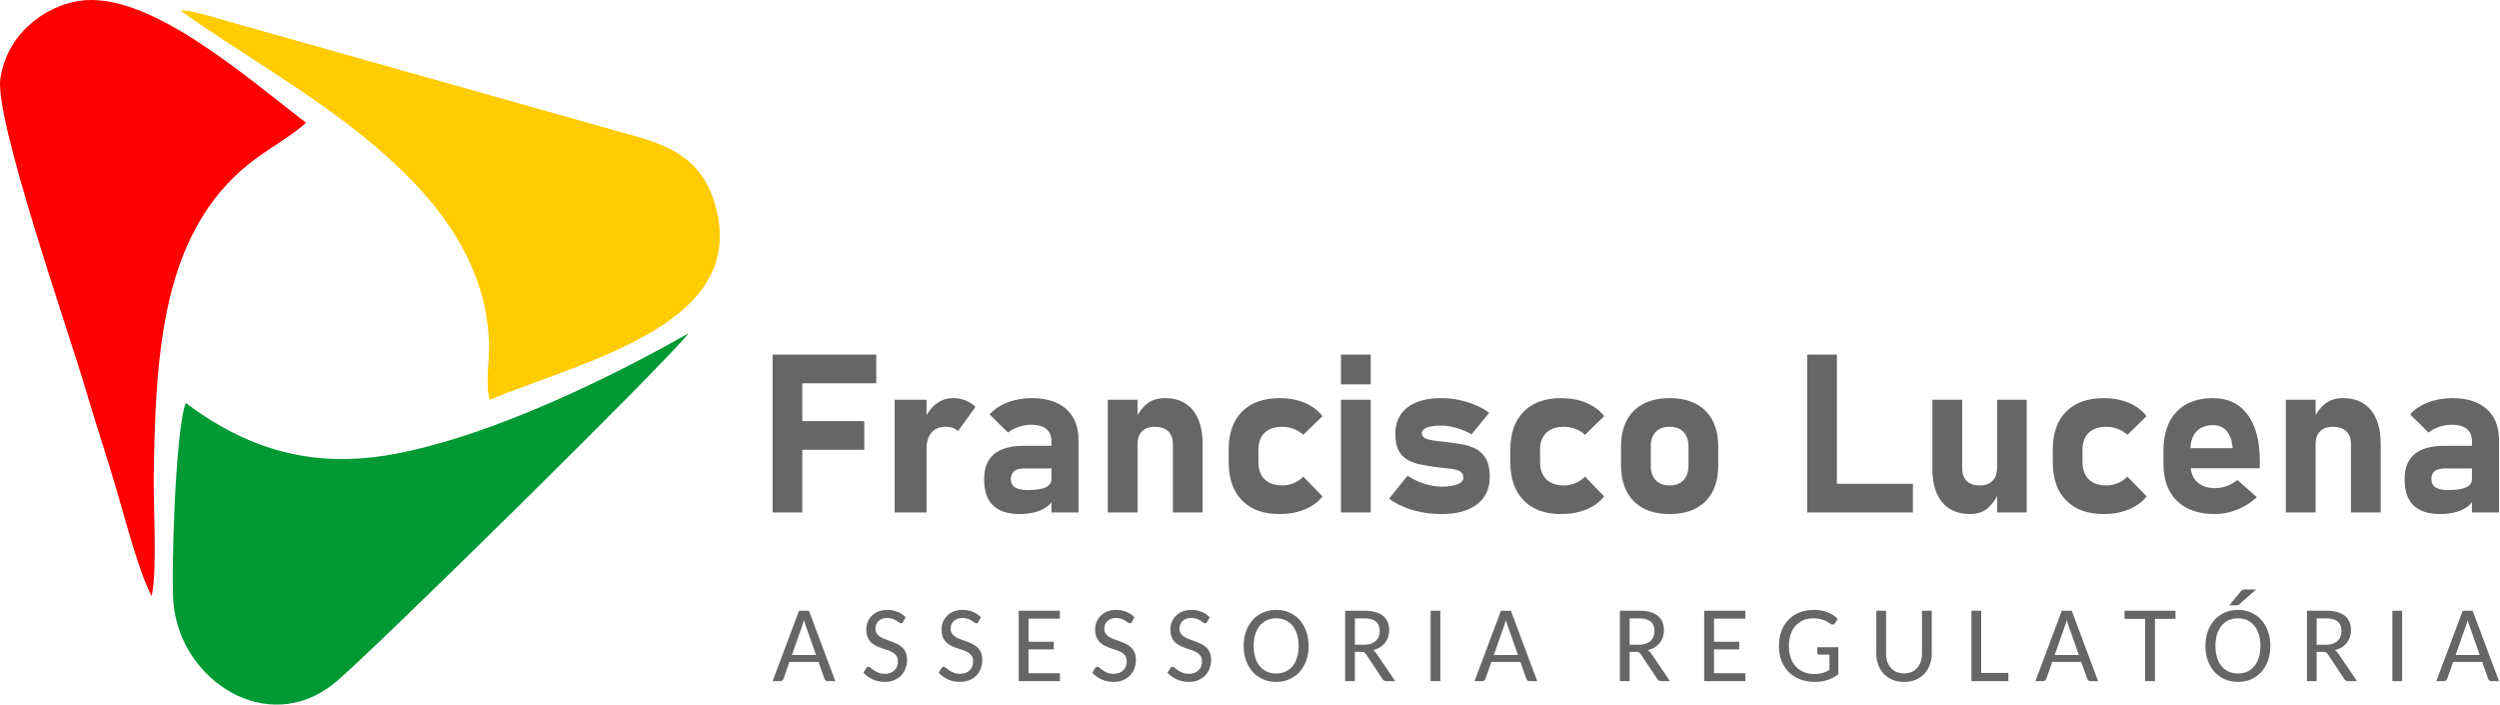
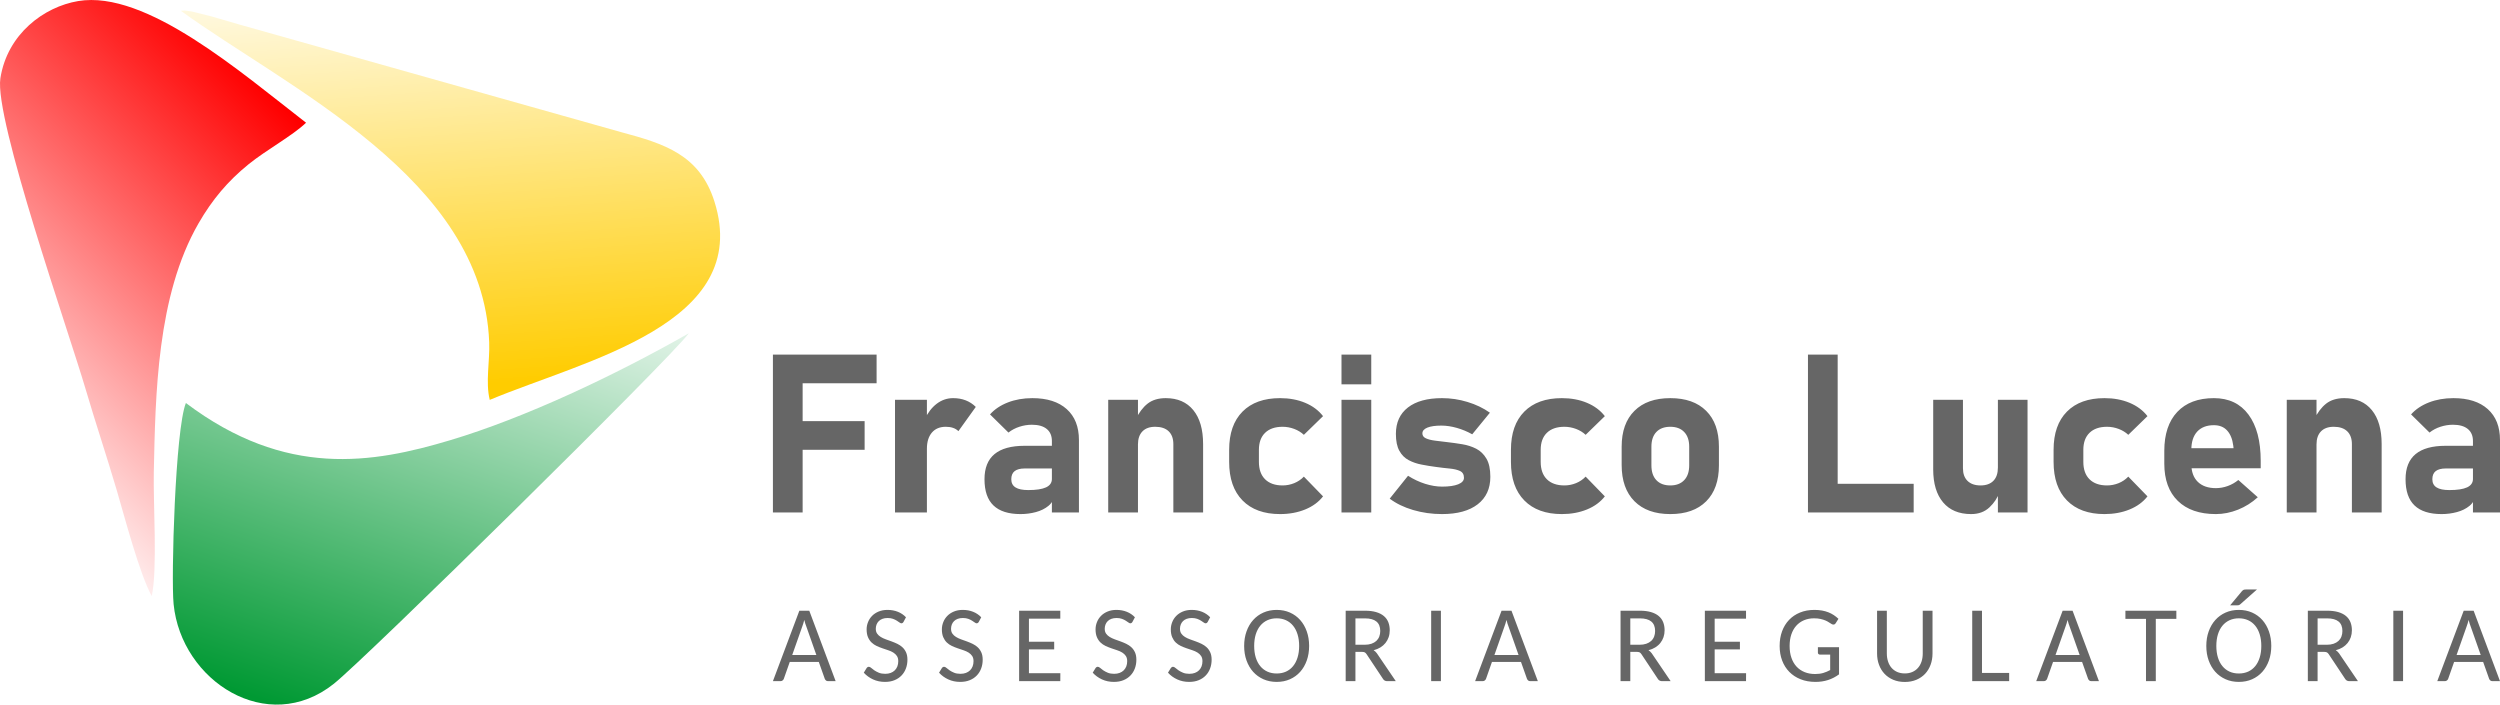
- <svg xmlns="http://www.w3.org/2000/svg" xml:space="preserve" width="144.604mm" height="40.755mm" version="1.1" shape-rendering="geometricPrecision" text-rendering="geometricPrecision" image-rendering="optimizeQuality" fill-rule="evenodd" clip-rule="evenodd" viewBox="0 0 4053435 1142408">
+ <svg xmlns="http://www.w3.org/2000/svg" xml:space="preserve" width="95.209mm" height="26.834mm" version="1.1" shape-rendering="geometricPrecision" text-rendering="geometricPrecision" image-rendering="optimizeQuality" fill-rule="evenodd" clip-rule="evenodd" viewBox="0 0 1037711 292465">
+   <defs>
+     <linearGradient id="id0" gradientUnits="userSpaceOnUse" x1="119380" y1="294175" x2="192540" y2="79364">
+       <stop offset="0" stop-opacity="1" stop-color="#009933" />
+       <stop offset="1" stop-opacity="1" stop-color="white" />
+     </linearGradient>
+     <linearGradient id="id1" gradientUnits="userSpaceOnUse" x1="118133" y1="45040" x2="-21162" y2="182602">
+       <stop offset="0" stop-opacity="1" stop-color="red" />
+       <stop offset="1" stop-opacity="1" stop-color="white" />
+     </linearGradient>
+     <linearGradient id="id2" gradientUnits="userSpaceOnUse" x1="186273" y1="160478" x2="172643" y2="-25800">
+       <stop offset="0" stop-opacity="1" stop-color="#FFCC00" />
+       <stop offset="1" stop-opacity="1" stop-color="white" />
+     </linearGradient>
+   </defs>
  <g id="Camada_x0020_1">
-     <path fill="#009933" d="M301409 653405c-17329,43062 -24149,283536 -19922,326118 12376,124686 152165,214840 259777,129132 51866,-41312 544532,-526208 575588,-568308 -120930,68839 -266011,137210 -386705,173317 -125664,37595 -266529,62092 -428738,-60259z" />
-     <path fill="red" d="M245977 966517c9595,-42072 2321,-150915 3369,-200238 2685,-126250 4964,-286799 72466,-404025 22428,-38955 47726,-68783 81122,-95875 28819,-23381 71752,-46599 93282,-67438 -105428,-81372 -259272,-215605 -369410,-197233 -55670,9287 -115057,53526 -126202,125294 -10164,65433 110813,410621 138354,504389 16275,55409 33811,107315 50504,164047 13015,44222 36418,133939 56514,171080z" />
-     <path fill="#FFCC00" d="M293221 17483c172305,125148 490011,271550 499948,537395 1166,31190 -6189,64382 875,93476 154934,-64702 426753,-122903 364409,-321308 -24034,-76489 -81700,-94059 -151243,-112778l-620962 -175027c-14957,-4266 -29021,-8449 -43148,-12606l-32656 -8146c-16278,-2231 -7969,-1334 -17222,-1006z" />
-     <path fill="#666666" fill-rule="nonzero" d="M1354887 1104394l-12252 0c-1396,0 -2495,-356 -3353,-1040 -830,-712 -1483,-1570 -1957,-2610l-9735 -27471 -47109 0 -9640 27381c-359,978 -1012,1839 -1959,2610 -947,743 -2105,1130 -3414,1130l-12278 0 42868 -114219 16076 0 42753 114219zm-70400 -42425l39132 0 -16168 -45952c-594,-1399 -1158,-3030 -1752,-4897 -594,-1839 -1127,-3826 -1662,-5990 -563,2195 -1158,4241 -1721,6080 -594,1867 -1127,3498 -1659,4866l-16168 45893zm180527 -53786c-863,1603 -2046,2436 -3563,2436 -858,0 -1895,-446 -3083,-1368 -1189,-889 -2641,-1867 -4362,-2935 -1690,-1071 -3767,-2080 -6170,-2969 -2402,-889 -5281,-1337 -8634,-1337 -3201,0 -5990,448 -8395,1337 -2402,889 -4392,2136 -5993,3739 -1601,1601 -2789,3442 -3619,5578 -802,2105 -1217,4390 -1217,6823 0,3173 743,5814 2226,7891 1483,2105 3411,3885 5814,5337 2405,1486 5163,2789 8216,3888 3089,1096 6203,2226 9404,3383 3176,1155 6324,2492 9376,3944 3083,1483 5816,3353 8219,5578 2402,2226 4331,4956 5816,8219 1480,3232 2226,7210 2226,11894 0,5046 -804,9763 -2436,14125 -1631,4390 -3975,8188 -7089,11420 -3089,3266 -6915,5814 -11423,7655 -4510,1867 -9674,2789 -15484,2789 -7002,0 -13441,-1337 -19314,-4036 -5903,-2699 -10887,-6346 -15014,-10918l4600 -7473c415,-622 917,-1127 1542,-1516 594,-384 1306,-563 2136,-563 1096,0 2315,594 3681,1780 1362,1189 3055,2495 5071,3919 2049,1421 4479,2699 7358,3916 2879,1186 6287,1780 10293,1780 3353,0 6352,-505 8962,-1486 2610,-978 4805,-2371 6646,-4182 1805,-1780 3201,-3947 4179,-6467 950,-2523 1427,-5312 1427,-8395 0,-3414 -743,-6231 -2226,-8426 -1486,-2198 -3411,-4034 -5816,-5519 -2399,-1483 -5130,-2730 -8216,-3737 -3055,-1009 -6203,-2077 -9376,-3173 -3204,-1099 -6315,-2346 -9404,-3767 -3055,-1427 -5783,-3294 -8219,-5609 -2399,-2315 -4331,-5194 -5811,-8600 -1483,-3445 -2226,-7686 -2226,-12788 0,-4008 774,-7894 2285,-11692 1483,-3795 3678,-7148 6557,-10083 2848,-2938 6405,-5284 10593,-7036 4210,-1774 9015,-2669 14473,-2669 6083,0 11661,1037 16735,3058 5074,2015 9466,4984 13172,8872l-3916 7383zm122020 0c-863,1603 -2046,2436 -3563,2436 -858,0 -1895,-446 -3083,-1368 -1186,-889 -2641,-1867 -4362,-2935 -1690,-1071 -3765,-2080 -6170,-2969 -2402,-889 -5281,-1337 -8634,-1337 -3201,0 -5990,448 -8395,1337 -2402,889 -4392,2136 -5993,3739 -1601,1601 -2789,3442 -3616,5578 -804,2105 -1219,4390 -1219,6823 0,3173 743,5814 2226,7891 1483,2105 3414,3885 5814,5337 2405,1486 5163,2789 8216,3888 3089,1096 6203,2226 9407,3383 3173,1155 6321,2492 9374,3944 3083,1483 5816,3353 8219,5578 2402,2226 4331,4956 5816,8219 1483,3232 2226,7210 2226,11894 0,5046 -804,9763 -2436,14125 -1631,4390 -3975,8188 -7089,11420 -3089,3266 -6915,5814 -11420,7655 -4510,1867 -9676,2789 -15487,2789 -7002,0 -13441,-1337 -19314,-4036 -5903,-2699 -10887,-6346 -15014,-10918l4600 -7473c415,-622 917,-1127 1542,-1516 594,-384 1306,-563 2136,-563 1096,0 2315,594 3681,1780 1362,1189 3055,2495 5071,3919 2049,1421 4479,2699 7358,3916 2879,1186 6287,1780 10293,1780 3353,0 6352,-505 8962,-1486 2610,-978 4805,-2371 6646,-4182 1805,-1780 3201,-3947 4179,-6467 950,-2523 1427,-5312 1427,-8395 0,-3414 -743,-6231 -2226,-8426 -1486,-2198 -3411,-4034 -5816,-5519 -2399,-1483 -5130,-2730 -8216,-3737 -3055,-1009 -6203,-2077 -9376,-3173 -3204,-1099 -6315,-2346 -9404,-3767 -3053,-1427 -5783,-3294 -8219,-5609 -2399,-2315 -4331,-5194 -5811,-8600 -1483,-3445 -2226,-7686 -2226,-12788 0,-4008 774,-7894 2285,-11692 1483,-3795 3678,-7148 6557,-10083 2848,-2938 6405,-5284 10593,-7036 4210,-1774 9015,-2669 14473,-2669 6083,0 11661,1037 16735,3058 5074,2015 9466,4984 13172,8872l-3916 7383zm132108 -18007l0 12875 -50851 0 0 37469 40942 0 0 12432 -40942 0 0 38565 50936 0 -84 12878 -66754 0 0 -114219 66754 0zm117067 18007c-863,1603 -2046,2436 -3563,2436 -858,0 -1898,-446 -3083,-1368 -1189,-889 -2641,-1867 -4362,-2935 -1690,-1071 -3767,-2080 -6172,-2969 -2399,-889 -5278,-1337 -8631,-1337 -3204,0 -5993,448 -8398,1337 -2399,889 -4390,2136 -5990,3739 -1603,1601 -2789,3442 -3619,5578 -802,2105 -1217,4390 -1217,6823 0,3173 743,5814 2226,7891 1480,2105 3411,3885 5811,5337 2405,1486 5166,2789 8219,3888 3089,1096 6201,2226 9404,3383 3173,1155 6321,2492 9376,3944 3083,1483 5816,3353 8216,5578 2405,2226 4331,4956 5816,8219 1483,3232 2226,7210 2226,11894 0,5046 -802,9763 -2433,14125 -1631,4390 -3978,8188 -7092,11420 -3086,3266 -6913,5814 -11420,7655 -4510,1867 -9674,2789 -15487,2789 -6999,0 -13441,-1337 -19314,-4036 -5903,-2699 -10887,-6346 -15014,-10918l4600 -7473c415,-622 919,-1127 1545,-1516 591,-384 1306,-563 2133,-563 1099,0 2315,594 3683,1780 1362,1189 3053,2495 5068,3919 2052,1421 4482,2699 7361,3916 2879,1186 6287,1780 10293,1780 3353,0 6349,-505 8959,-1486 2610,-978 4807,-2371 6646,-4182 1808,-1780 3204,-3947 4182,-6467 947,-2523 1427,-5312 1427,-8395 0,-3414 -743,-6231 -2226,-8426 -1486,-2198 -3411,-4034 -5816,-5519 -2402,-1483 -5130,-2730 -8219,-3737 -3053,-1009 -6201,-2077 -9374,-3173 -3204,-1099 -6318,-2346 -9404,-3767 -3055,-1427 -5783,-3294 -8219,-5609 -2399,-2315 -4331,-5194 -5814,-8600 -1480,-3445 -2226,-7686 -2226,-12788 0,-4008 774,-7894 2287,-11692 1480,-3795 3678,-7148 6554,-10083 2851,-2938 6408,-5284 10593,-7036 4213,-1774 9018,-2669 14475,-2669 6083,0 11661,1037 16735,3058 5074,2015 9463,4984 13172,8872l-3916 7383zm122020 0c-863,1603 -2046,2436 -3563,2436 -858,0 -1898,-446 -3083,-1368 -1189,-889 -2641,-1867 -4362,-2935 -1690,-1071 -3767,-2080 -6172,-2969 -2399,-889 -5278,-1337 -8631,-1337 -3204,0 -5993,448 -8398,1337 -2399,889 -4390,2136 -5990,3739 -1603,1601 -2789,3442 -3619,5578 -802,2105 -1217,4390 -1217,6823 0,3173 743,5814 2226,7891 1480,2105 3411,3885 5814,5337 2402,1486 5163,2789 8216,3888 3089,1096 6201,2226 9404,3383 3173,1155 6321,2492 9376,3944 3083,1483 5816,3353 8216,5578 2405,2226 4331,4956 5819,8219 1480,3232 2223,7210 2223,11894 0,5046 -802,9763 -2433,14125 -1631,4390 -3978,8188 -7089,11420 -3089,3266 -6915,5814 -11423,7655 -4510,1867 -9674,2789 -15487,2789 -6999,0 -13441,-1337 -19314,-4036 -5901,-2699 -10887,-6346 -15011,-10918l4600 -7473c412,-622 917,-1127 1542,-1516 591,-384 1306,-563 2133,-563 1099,0 2315,594 3683,1780 1362,1189 3053,2495 5068,3919 2052,1421 4482,2699 7361,3916 2879,1186 6287,1780 10293,1780 3353,0 6352,-505 8962,-1486 2607,-978 4805,-2371 6643,-4182 1808,-1780 3204,-3947 4182,-6467 947,-2523 1427,-5312 1427,-8395 0,-3414 -743,-6231 -2226,-8426 -1486,-2198 -3411,-4034 -5816,-5519 -2399,-1483 -5130,-2730 -8219,-3737 -3053,-1009 -6201,-2077 -9374,-3173 -3204,-1099 -6318,-2346 -9404,-3767 -3055,-1427 -5783,-3294 -8219,-5609 -2399,-2315 -4331,-5194 -5814,-8600 -1480,-3445 -2223,-7686 -2223,-12788 0,-4008 771,-7894 2285,-11692 1480,-3795 3678,-7148 6557,-10083 2848,-2938 6405,-5284 10590,-7036 4213,-1774 9018,-2669 14475,-2669 6083,0 11661,1037 16735,3058 5074,2015 9463,4984 13172,8872l-3916 7383zm164353 39101c0,8575 -1275,16438 -3795,23557 -2526,7120 -6083,13262 -10683,18425 -4594,5158 -10145,9166 -16614,12045 -6436,2873 -13615,4300 -21506,4300 -7801,0 -14983,-1427 -21450,-4300 -6500,-2879 -12073,-6887 -16704,-12045 -4628,-5163 -8216,-11305 -10767,-18425 -2554,-7120 -3826,-14983 -3826,-23557 0,-8516 1273,-16345 3826,-23493 2551,-7182 6139,-13351 10767,-18515 4631,-5191 10203,-9228 16704,-12107 6467,-2842 13648,-4300 21450,-4300 7891,0 15070,1458 21506,4300 6470,2879 12020,6915 16614,12107 4600,5163 8157,11333 10683,18515 2520,7148 3795,14977 3795,23493zm-16168 0c0,-6941 -858,-13200 -2582,-18719 -1690,-5547 -4123,-10234 -7297,-14089 -3145,-3857 -6971,-6798 -11451,-8872 -4510,-2046 -9525,-3089 -15100,-3089 -5547,0 -10590,1043 -15072,3089 -4479,2074 -8336,5015 -11510,8872 -3204,3854 -5637,8541 -7358,14089 -1693,5519 -2551,11779 -2551,18719 0,6971 858,13203 2551,18750 1721,5519 4154,10206 7358,14060 3173,3857 7030,6798 11510,8841 4482,2018 9525,3030 15072,3030 5575,0 10590,-1012 15100,-3030 4479,-2043 8306,-4984 11451,-8841 3173,-3854 5606,-8541 7297,-14060 1724,-5547 2582,-11779 2582,-18750zm91256 9640l0 47471 -15812 0 0 -114219 31269 0c6971,0 12962,743 18035,2226 5076,1483 9256,3588 12519,6346 3294,2761 5699,6083 7271,9999 1542,3919 2343,8308 2343,13172 0,3978 -594,7714 -1780,11218 -1189,3467 -2910,6585 -5135,9374 -2223,2789 -4953,5161 -8216,7179 -3235,1987 -6913,3498 -11036,4566 981,625 1901,1337 2789,2105 861,804 1690,1721 2523,2851l30675 45184 -14094 0c-2699,0 -4835,-1068 -6346,-3204l-27028 -40673c-858,-1278 -1808,-2195 -2820,-2758 -1006,-535 -2520,-835 -4563,-835l-10593 0zm0 -11540l14862 0c4151,0 7835,-533 10977,-1601 3173,-1099 5814,-2610 7978,-4566 2136,-1990 3742,-4331 4810,-7089 1068,-2758 1601,-5788 1601,-9079 0,-13618 -8247,-20443 -24771,-20443l-15456 0 0 42778zm138603 59011l-15810 0 0 -114219 15810 0 0 114219zm157146 0l-12252 0c-1399,0 -2495,-356 -3353,-1040 -830,-712 -1483,-1570 -1957,-2610l-9735 -27471 -47109 0 -9640 27381c-359,978 -1012,1839 -1959,2610 -947,743 -2105,1130 -3414,1130l-12278 0 42868 -114219 16076 0 42753 114219zm-70400 -42425l39132 0 -16168 -45952c-594,-1399 -1158,-3030 -1752,-4897 -594,-1839 -1127,-3826 -1662,-5990 -563,2195 -1158,4241 -1721,6080 -594,1867 -1127,3498 -1662,4866l-16166 45893zm220312 -5046l0 47471 -15812 0 0 -114219 31269 0c6971,0 12962,743 18038,2226 5074,1483 9253,3588 12516,6346 3294,2761 5699,6083 7271,9999 1542,3919 2343,8308 2343,13172 0,3978 -591,7714 -1780,11218 -1189,3467 -2910,6585 -5135,9374 -2223,2789 -4953,5161 -8216,7179 -3235,1987 -6910,3498 -11036,4566 981,625 1901,1337 2789,2105 861,804 1690,1721 2523,2851l30675 45184 -14094 0c-2699,0 -4835,-1068 -6346,-3204l-27028 -40673c-858,-1278 -1805,-2195 -2820,-2758 -1006,-535 -2520,-835 -4563,-835l-10593 0zm0 -11540l14862 0c4151,0 7835,-533 10977,-1601 3173,-1099 5814,-2610 7978,-4566 2136,-1990 3742,-4331 4810,-7089 1068,-2758 1601,-5788 1601,-9079 0,-13618 -8247,-20443 -24771,-20443l-15456 0 0 42778zm187644 -55208l0 12875 -50851 0 0 37469 40942 0 0 12432 -40942 0 0 38565 50938 0 -87 12878 -66751 0 0 -114219 66751 0zm150800 103180c-5578,4126 -11515,7182 -17772,9197 -6290,2049 -13113,3058 -20471,3058 -8872,0 -16880,-1427 -24028,-4272 -7182,-2817 -13262,-6826 -18307,-11927 -5043,-5130 -8931,-11271 -11658,-18422 -2730,-7179 -4065,-15072 -4065,-23706 0,-8690 1303,-16614 3947,-23762 2641,-7151 6408,-13292 11302,-18422 4894,-5133 10798,-9110 17772,-11958 6941,-2845 14744,-4272 23375,-4272 4392,0 8488,359 12224,1009 3737,681 7179,1631 10383,2879 3173,1247 6111,2758 8810,4569 2699,1780 5194,3798 7535,5993l-4451 7120c-678,1158 -1631,1870 -2786,2164 -1155,300 -2402,31 -3739,-774 -1331,-768 -2789,-1657 -4390,-2727 -1573,-1099 -3467,-2105 -5662,-3055 -2226,-947 -4841,-1780 -7835,-2464 -3027,-709 -6585,-1068 -10711,-1068 -6024,0 -11482,1068 -16376,3148 -4894,2077 -9046,5071 -12519,8956 -3442,3857 -6083,8578 -7952,14125 -1836,5519 -2758,11717 -2758,18540 0,7120 950,13528 2907,19165 1931,5668 4715,10444 8336,14360 3619,3885 7980,6882 13085,8931 5102,2074 10795,3083 17116,3083 4866,0 9228,-563 13023,-1690 3826,-1130 7594,-2699 11305,-4718l0 -25040 -16404 0c-1074,0 -1901,-294 -2526,-889 -653,-563 -978,-1275 -978,-2164l0 -8931 34268 0 0 43964zm106622 -1480c4569,0 8662,-804 12283,-2374 3619,-1603 6677,-3829 9166,-6708 2489,-2873 4390,-6285 5699,-10203 1301,-3947 1957,-8306 1957,-13051l0 -69363 15840 0 0 69363c0,6615 -1068,12723 -3145,18332 -2074,5637 -5043,10501 -8900,14627 -3857,4093 -8572,7325 -14119,9671 -5578,2343 -11840,3532 -18781,3532 -6971,0 -13203,-1189 -18750,-3532 -5517,-2346 -10234,-5578 -14119,-9671 -3857,-4126 -6856,-8990 -8931,-14627 -2105,-5609 -3145,-11717 -3145,-18332l0 -69363 15812 0 0 69274c0,4746 653,9105 1959,13082 1303,3978 3204,7389 5696,10262 2492,2879 5547,5104 9163,6708 3622,1570 7745,2374 12314,2374zm125165 -774l44054 0 0 13292 -59897 0 0 -114219 15843 0 0 100926zm189603 13292l-12252 0c-1396,0 -2495,-356 -3353,-1040 -830,-712 -1483,-1570 -1957,-2610l-9732 -27471 -47112 0 -9640 27381c-359,978 -1012,1839 -1959,2610 -947,743 -2105,1130 -3411,1130l-12280 0 42868 -114219 16076 0 42753 114219zm-70398 -42425l39132 0 -16171 -45952c-594,-1399 -1158,-3030 -1752,-4897 -594,-1839 -1127,-3826 -1659,-5990 -566,2195 -1158,4241 -1724,6080 -591,1867 -1127,3498 -1659,4866l-16166 45893zm195922 -71794l0 13234 -33315 0 0 100985 -15905 0 0 -100985 -33374 0 0 -13234 82594 0zm153911 57108c0,8575 -1275,16438 -3795,23557 -2526,7120 -6083,13262 -10683,18425 -4594,5158 -10145,9166 -16614,12045 -6436,2873 -13618,4300 -21506,4300 -7804,0 -14983,-1427 -21450,-4300 -6500,-2879 -12073,-6887 -16704,-12045 -4631,-5163 -8216,-11305 -10767,-18425 -2554,-7120 -3826,-14983 -3826,-23557 0,-8516 1273,-16345 3826,-23493 2551,-7182 6136,-13351 10767,-18515 4631,-5191 10203,-9228 16704,-12107 6467,-2842 13646,-4300 21450,-4300 7888,0 15070,1458 21506,4300 6470,2879 12020,6915 16614,12107 4600,5163 8157,11333 10683,18515 2520,7148 3795,14977 3795,23493zm-16168 0c0,-6941 -861,-13200 -2582,-18719 -1690,-5547 -4123,-10234 -7299,-14089 -3142,-3857 -6969,-6798 -11451,-8872 -4510,-2046 -9522,-3089 -15098,-3089 -5547,0 -10593,1043 -15072,3089 -4479,2074 -8336,5015 -11510,8872 -3204,3854 -5637,8541 -7358,14089 -1693,5519 -2551,11779 -2551,18719 0,6971 858,13203 2551,18750 1721,5519 4154,10206 7358,14060 3173,3857 7030,6798 11510,8841 4479,2018 9525,3030 15072,3030 5575,0 10587,-1012 15098,-3030 4482,-2043 8308,-4984 11451,-8841 3176,-3854 5609,-8541 7299,-14060 1721,-5547 2582,-11779 2582,-18750zm-7030 -91519l-27204 24090c-891,737 -1721,1211 -2492,1390 -771,151 -1752,241 -2910,241l-10946 0 19109 -22938c533,-589 1037,-1065 1480,-1421 477,-384 978,-684 1514,-889 563,-210 1158,-328 1839,-390 656,-59 1455,-84 2371,-84l17239 0zm98286 101159l0 47471 -15812 0 0 -114219 31269 0c6971,0 12962,743 18035,2226 5076,1483 9256,3588 12519,6346 3294,2761 5699,6083 7271,9999 1542,3919 2343,8308 2343,13172 0,3978 -594,7714 -1780,11218 -1189,3467 -2910,6585 -5135,9374 -2226,2789 -4953,5161 -8216,7179 -3235,1987 -6913,3498 -11036,4566 981,625 1901,1337 2786,2105 863,804 1693,1721 2526,2851l30675 45184 -14094 0c-2699,0 -4835,-1068 -6346,-3204l-27028 -40673c-858,-1278 -1808,-2195 -2820,-2758 -1006,-535 -2520,-835 -4566,-835l-10590 0zm0 -11540l14862 0c4151,0 7835,-533 10977,-1601 3173,-1099 5814,-2610 7978,-4566 2136,-1990 3742,-4331 4810,-7089 1068,-2758 1601,-5788 1601,-9079 0,-13618 -8247,-20443 -24771,-20443l-15456 0 0 42778zm138603 59011l-15810 0 0 -114219 15810 0 0 114219zm157146 0l-12252 0c-1399,0 -2495,-356 -3353,-1040 -830,-712 -1483,-1570 -1957,-2610l-9735 -27471 -47109 0 -9640 27381c-359,978 -1012,1839 -1959,2610 -950,743 -2108,1130 -3414,1130l-12278 0 42868 -114219 16076 0 42753 114219zm-70400 -42425l39132 0 -16168 -45952c-594,-1399 -1158,-3030 -1752,-4897 -594,-1839 -1127,-3826 -1662,-5990 -563,2195 -1158,4241 -1721,6080 -594,1867 -1127,3498 -1662,4866l-16166 45893z" />
-     <path fill="#666666" fill-rule="nonzero" d="M1253190 830854l0 -255928 48180 0 0 255928 -48180 0zm17604 -101529l0 -46498 131085 0 0 46498 -131085 0zm0 -107898l0 -46501 150491 0 0 46501 -150491 0zm180353 209427l0 -182691 51723 0 0 182691 -51723 0zm102791 -131808c-2346,-2341 -5228,-4146 -8592,-5287 -3423,-1200 -7392,-1800 -11838,-1800 -9732,0 -17242,3184 -22588,9430 -5348,6310 -8051,15019 -8051,26136l-3664 -47521c5046,-10756 11535,-19227 19527,-25354 7986,-6066 16819,-9133 26613,-9133 7510,0 14296,1203 20485,3608 6128,2399 11594,5948 16281,10629l-28174 39291zm151576 131808l0 -115825c0,-8412 -2769,-14960 -8353,-19524 -5587,-4569 -13578,-6851 -24028,-6851 -6792,0 -13578,1082 -20250,3243 -6666,2164 -12614,5289 -17783,9430l-29915 -29436c7389,-8289 17057,-14775 28953,-19403 11899,-4628 25113,-6971 39712,-6971 23911,0 42476,5948 55692,17783 13214,11838 19826,28597 19826,50168l0 117386 -43855 0zm-50891 2646c-19465,0 -34064,-4628 -43796,-13940 -9732,-9250 -14599,-23429 -14599,-42535 0,-18201 5407,-31779 16281,-40791 10814,-8953 27101,-13458 48847,-13458l45716 0 2464 36769 -48003 0c-7325,0 -12732,1441 -16398,4264 -3605,2823 -5466,7210 -5466,13217 0,5948 2282,10397 6910,13278 4563,2882 11473,4266 20723,4266 12799,0 22349,-1444 28718,-4387 6310,-2946 9494,-7510 9494,-13699l3720 26557c-720,6907 -3843,12676 -9371,17180 -5525,4507 -12255,7871 -20303,10032 -8051,2164 -16345,3246 -24937,3246zm142205 -2646l0 -182691 48242 0 0 182691 -48242 0zm105613 0l0 -110721c0,-9012 -2523,-15978 -7568,-20844 -5046,-4866 -12317,-7330 -21806,-7330 -9074,0 -15983,2523 -20791,7510 -4805,4984 -7207,12014 -7207,21026l-3725 -40491c5287,-10994 11717,-19527 19285,-25534 7571,-5945 17421,-8953 29494,-8953 19227,0 34125,6489 44699,19465 10573,12978 15860,31302 15860,54972l0 110900 -48242 0zm173026 2646c-26136,0 -46439,-7392 -60859,-22108 -14481,-14719 -21688,-35569 -21688,-62543l0 -19524c0,-26792 7207,-47401 21688,-61999 14419,-14534 34722,-21808 60859,-21808 15016,0 28592,2526 40671,7571 12076,5046 21747,12255 29015,21626l0 0 -31117 30279 0 0c-4325,-4081 -9553,-7266 -15560,-9553 -6069,-2282 -12376,-3481 -18924,-3481 -12194,0 -21688,3302 -28356,9791 -6671,6486 -10032,15681 -10032,27574l0 19524c0,12199 3361,21629 10032,28241 6669,6607 16163,9971 28356,9971 6548,0 12855,-1261 18924,-3725 6007,-2461 11235,-6007 15560,-10573l0 0 31117 32020 0 0c-7148,9191 -16763,16222 -28895,21206 -12199,4987 -25775,7512 -40791,7512zm99606 -210330l0 -48245 48242 0 0 48245 -48242 0zm0 207683l0 -182691 48242 0 0 182691 -48242 0zm162985 2646c-16398,0 -32020,-2223 -46919,-6610 -14837,-4384 -27457,-10515 -37909,-18383l0 0 29738 -37127 0 0c8830,5645 18021,9971 27636,13035 9612,3008 18803,4569 27454,4569 11297,0 20006,-1264 26251,-3784 6192,-2526 9315,-6013 9315,-10517 0,-5346 -2161,-9071 -6428,-11050 -4266,-1985 -9850,-3310 -16822,-3969 -6910,-659 -14240,-1502 -21988,-2584 -7874,-1018 -15622,-2282 -23311,-3784 -7689,-1438 -14716,-3846 -21026,-7207 -6369,-3305 -11414,-8351 -15140,-15140 -3784,-6727 -5651,-15919 -5651,-27515 0,-18445 6554,-32682 19529,-42776 13037,-10094 31479,-15140 55269,-15140 13999,0 27754,2043 41273,6192 13576,4081 25713,9912 36345,17421l0 0 -28656 35025 0 0c-7989,-4510 -16342,-7933 -24993,-10397 -8709,-2461 -17060,-3725 -24990,-3725 -9732,0 -17304,1082 -22708,3243 -5407,2228 -8112,5348 -8112,9435 0,3543 1861,6186 5645,7933 3725,1741 8650,2999 14781,3784 6069,779 12676,1559 19703,2399 8112,903 16222,2043 24452,3423 8233,1326 15742,3787 22649,7274 6851,3540 12376,8889 16583,16037 4266,7154 6369,17004 6369,29559 0,19106 -6851,33943 -20488,44519 -13696,10571 -32982,15860 -57854,15860zm194290 0c-26134,0 -46439,-7392 -60859,-22108 -14478,-14719 -21688,-35569 -21688,-62543l0 -19524c0,-26792 7210,-47401 21688,-61999 14419,-14534 34725,-21808 60859,-21808 15016,0 28595,2526 40673,7571 12073,5046 21747,12255 29012,21626l0 0 -31117 30279 0 0c-4325,-4081 -9553,-7266 -15560,-9553 -6066,-2282 -12376,-3481 -18924,-3481 -12194,0 -21688,3302 -28354,9791 -6671,6486 -10035,15681 -10035,27574l0 19524c0,12199 3364,21629 10035,28241 6666,6607 16160,9971 28354,9971 6548,0 12858,-1261 18924,-3725 6007,-2461 11235,-6007 15560,-10573l0 0 31117 32020 0 0c-7148,9191 -16760,16222 -28895,21206 -12196,4987 -25775,7512 -40791,7512zm175846 0c-24993,0 -44396,-6971 -58156,-20850 -13817,-13934 -20726,-33464 -20726,-58692l0 -29738c0,-24995 6910,-44396 20726,-58098 13761,-13755 33164,-20606 58156,-20606 24990,0 44396,6851 58151,20606 13819,13702 20670,33102 20670,58098l0 30279c0,25049 -6851,44514 -20670,58333 -13755,13758 -33161,20667 -58151,20667zm0 -46439c9612,0 17119,-2884 22526,-8592 5404,-5645 8109,-13696 8109,-23970l0 -30279c0,-10215 -2705,-18145 -8109,-23790 -5407,-5651 -12914,-8471 -22526,-8471 -9732,0 -17304,2820 -22649,8471 -5348,5645 -7992,13576 -7992,23790l0 30279c0,10273 2643,18324 7992,23970 5346,5707 12917,8592 22649,8592zm223185 43793l0 -255928 48180 0 0 255928 -48180 0zm21450 0l0 -46439 149948 0 0 46439 -149948 0zm286505 0l0 -182691 48062 0 0 182691 -48062 0zm-56654 -182691l0 111079c0,8774 2461,15619 7451,20485 4987,4866 12014,7333 21088,7333 9009,0 15978,-2526 20844,-7512 4866,-4984 7271,-12132 7271,-21388l2461 39950c-3061,9015 -8409,17183 -16101,24454 -7689,7269 -17601,10935 -29797,10935 -19644,0 -34784,-6369 -45419,-18986 -10694,-12679 -16037,-30520 -16037,-53528l0 -112823 48239 0zm229495 185337c-26136,0 -46439,-7392 -60859,-22108 -14478,-14719 -21688,-35569 -21688,-62543l0 -19524c0,-26792 7210,-47401 21688,-61999 14419,-14534 34722,-21808 60859,-21808 15016,0 28595,2526 40671,7571 12076,5046 21749,12255 29015,21626l0 0 -31117 30279 0 0c-4325,-4081 -9553,-7266 -15560,-9553 -6066,-2282 -12376,-3481 -18924,-3481 -12194,0 -21688,3302 -28354,9791 -6671,6486 -10035,15681 -10035,27574l0 19524c0,12199 3364,21629 10035,28241 6666,6607 16160,9971 28354,9971 6548,0 12858,-1261 18924,-3725 6007,-2461 11235,-6007 15560,-10573l0 0 31117 32020 0 0c-7148,9191 -16760,16222 -28895,21206 -12196,4987 -25775,7512 -40791,7512zm180591 0c-26557,0 -47104,-7148 -61702,-21391 -14599,-14237 -21926,-34420 -21926,-60438l0 -20606c0,-27213 7030,-48301 21026,-63199 14060,-14899 33822,-22349 59418,-22349 24149,0 42893,8894 56048,26675 13220,17783 19826,42778 19826,75037l0 12014 -124958 0 0 -32561 80923 0 -482 -4266c-1323,-10453 -4628,-18562 -9856,-24331 -5281,-5825 -12435,-8709 -21503,-8709 -11597,0 -20606,3425 -27036,10332 -6369,6969 -9553,16760 -9553,29438l0 23190c0,12437 3484,22108 10453,28895 6969,6792 16760,10215 29321,10215 6425,0 12852,-1141 19162,-3423 6369,-2282 12073,-5589 17242,-9791l0 0 31541 27992 0 0c-9491,8650 -20185,15381 -32020,20129 -11896,4743 -23852,7148 -35925,7148zm114928 -2646l0 -182691 48242 0 0 182691 -48242 0zm105613 0l0 -110721c0,-9012 -2526,-15978 -7568,-20844 -5046,-4866 -12317,-7330 -21808,-7330 -9071,0 -15981,2523 -20788,7510 -4807,4984 -7207,12014 -7207,21026l-3725 -40491c5287,-10994 11714,-19527 19285,-25534 7568,-5945 17421,-8953 29494,-8953 19227,0 34122,6489 44699,19465 10571,12978 15860,31302 15860,54972l0 110900 -48242 0zm196275 0l0 -115825c0,-8412 -2767,-14960 -8353,-19524 -5587,-4569 -13578,-6851 -24028,-6851 -6792,0 -13578,1082 -20250,3243 -6666,2164 -12614,5289 -17783,9430l-29915 -29436c7389,-8289 17060,-14775 28953,-19403 11899,-4628 25116,-6971 39715,-6971 23908,0 42476,5948 55690,17783 13214,11838 19826,28597 19826,50168l0 117386 -43855 0zm-50888 2646c-19465,0 -34064,-4628 -43796,-13940 -9732,-9250 -14599,-23429 -14599,-42535 0,-18201 5407,-31779 16281,-40791 10812,-8953 27098,-13458 48844,-13458l45716 0 2464 36769 -48001 0c-7327,0 -12735,1441 -16401,4264 -3605,2823 -5466,7210 -5466,13217 0,5948 2282,10397 6910,13278 4563,2882 11473,4266 20726,4266 12796,0 22347,-1444 28715,-4387 6310,-2946 9494,-7510 9494,-13699l3720 26557c-718,6907 -3843,12676 -9371,17180 -5525,4507 -12255,7871 -20303,10032 -8051,2164 -16342,3246 -24934,3246z" />
+     <path fill="url(#id0)" d="M77163 167277c-4437,11024 -6183,72587 -5101,83488 3168,31921 38955,55000 66505,33059 13279,-10576 139405,-134714 147355,-145491 -30959,17623 -68101,35127 -98999,44371 -32171,9624 -68234,15895 -109760,-15427z" />
+     <path fill="url(#id1)" d="M62973 247436c2456,-10771 594,-38636 862,-51262 688,-32321 1271,-73423 18552,-103434 5742,-9973 12218,-17609 20769,-24545 7378,-5985 18369,-11929 23880,-17263 -26990,-20833 -66375,-55197 -94572,-50494 -14252,2377 -29455,13703 -32309,32077 -2602,16751 28369,105122 35419,129127 4167,14185 8656,27474 12930,41997 3332,11322 9324,34290 14469,43799z" />
+     <path fill="url(#id2)" d="M75068 4475c44110,32039 125446,69520 127990,137578 299,7985 -1585,16482 223,23930 39665,-16565 109252,-31464 93292,-82258 -6154,-19582 -20916,-24080 -38720,-28871l-158971 -44809c-3829,-1092 -7430,-2164 -11046,-3227l-8361 -2085c-4167,-571 -2039,-341 -4408,-258z" />
+     <path fill="#666666" fill-rule="nonzero" d="M346861 282733l-3137 0c-357,0 -639,-90 -858,-266 -213,-182 -379,-402 -501,-668l-2492 -7032 -12060 0 -2469 7009c-92,251 -258,471 -501,668 -243,191 -540,289 -874,289l-3143 0 10974 -29241 4116 0 10945 29241zm-18022 -10861l10018 0 -4140 -11764c-153,-357 -296,-776 -449,-1253 -151,-472 -288,-980 -425,-1535 -144,562 -296,1087 -440,1558 -151,477 -289,896 -425,1246l-4138 11748zm46215 -13769c-220,410 -523,622 -911,622 -220,0 -486,-113 -790,-350 -304,-227 -676,-477 -1116,-751 -433,-275 -965,-532 -1580,-760 -614,-228 -1352,-342 -2209,-342 -821,0 -1535,114 -2149,342 -615,228 -1125,547 -1535,957 -410,410 -714,881 -926,1428 -205,540 -312,1124 -312,1747 0,813 191,1489 570,2020 379,540 874,995 1488,1367 616,380 1322,714 2105,995 790,281 1587,570 2408,866 812,295 1617,638 2400,1010 789,379 1489,858 2104,1428 616,569 1108,1268 1489,2104 379,827 570,1845 570,3045 0,1292 -206,2499 -623,3615 -417,1125 -1018,2097 -1815,2924 -790,836 -1770,1488 -2924,1960 -1154,477 -2476,714 -3964,714 -1793,0 -3441,-342 -4945,-1033 -1511,-691 -2787,-1625 -3843,-2795l1177 -1914c107,-159 235,-289 395,-388 153,-98 335,-144 547,-144 281,0 593,151 943,456 349,304 781,639 1298,1003 524,364 1147,691 1883,1003 737,304 1610,456 2635,456 858,0 1626,-129 2294,-380 668,-251 1229,-607 1701,-1070 462,-457 820,-1010 1070,-1656 242,-646 365,-1360 365,-2149 0,-874 -191,-1596 -570,-2158 -380,-561 -873,-1032 -1489,-1413 -615,-379 -1313,-699 -2104,-957 -783,-257 -1588,-531 -2400,-812 -821,-281 -1617,-601 -2409,-965 -781,-365 -1480,-843 -2104,-1435 -614,-593 -1108,-1330 -1488,-2203 -379,-881 -570,-1966 -570,-3273 0,-1026 198,-2021 585,-2993 379,-972 942,-1830 1678,-2582 729,-752 1640,-1353 2712,-1801 1078,-454 2308,-683 3706,-683 1556,0 2985,266 4283,783 1299,517 2423,1276 3372,2271l-1003 1891zm31238 0c-221,410 -523,622 -912,622 -219,0 -485,-113 -789,-350 -304,-227 -676,-477 -1116,-751 -433,-275 -965,-532 -1580,-760 -615,-228 -1352,-342 -2209,-342 -821,0 -1535,114 -2150,342 -614,228 -1124,547 -1534,957 -410,410 -714,881 -926,1428 -205,540 -312,1124 -312,1747 0,813 191,1489 570,2020 379,540 873,995 1488,1367 616,380 1322,714 2104,995 791,281 1588,570 2409,866 812,295 1617,638 2400,1010 789,379 1489,858 2104,1428 616,569 1108,1268 1489,2104 379,827 570,1845 570,3045 0,1292 -206,2499 -623,3615 -417,1125 -1018,2097 -1815,2924 -791,836 -1771,1488 -2924,1960 -1154,477 -2476,714 -3965,714 -1792,0 -3441,-342 -4944,-1033 -1512,-691 -2787,-1625 -3843,-2795l1177 -1914c106,-159 235,-289 395,-388 153,-98 335,-144 547,-144 281,0 593,151 943,456 349,304 781,639 1297,1003 525,364 1148,691 1884,1003 737,304 1610,456 2635,456 858,0 1625,-129 2293,-380 668,-251 1231,-607 1701,-1070 463,-457 821,-1010 1071,-1656 242,-646 365,-1360 365,-2149 0,-874 -191,-1596 -570,-2158 -380,-561 -874,-1032 -1489,-1413 -615,-379 -1313,-699 -2105,-957 -781,-257 -1587,-531 -2400,-812 -820,-281 -1616,-601 -2408,-965 -781,-365 -1480,-843 -2104,-1435 -615,-593 -1108,-1330 -1488,-2203 -379,-881 -570,-1966 -570,-3273 0,-1026 198,-2021 585,-2993 379,-972 942,-1830 1678,-2582 729,-752 1639,-1353 2712,-1801 1078,-454 2307,-683 3706,-683 1556,0 2984,266 4283,783 1299,517 2423,1276 3372,2271l-1003 1891zm33820 -4610l0 3296 -13018 0 0 9592 10482 0 0 3183 -10482 0 0 9873 13040 0 -22 3297 -17089 0 0 -29241 17089 0zm29970 4610c-220,410 -523,622 -911,622 -220,0 -486,-113 -790,-350 -303,-227 -676,-477 -1116,-751 -433,-275 -965,-532 -1579,-760 -615,-228 -1352,-342 -2210,-342 -820,0 -1534,114 -2149,342 -615,228 -1125,547 -1535,957 -410,410 -714,881 -925,1428 -206,540 -312,1124 -312,1747 0,813 190,1489 569,2020 379,540 874,995 1489,1367 615,380 1322,714 2104,995 790,281 1587,570 2408,866 812,295 1619,638 2400,1010 789,379 1489,858 2104,1428 616,569 1108,1268 1490,2104 379,827 569,1845 569,3045 0,1292 -205,2499 -623,3615 -417,1125 -1018,2097 -1815,2924 -790,836 -1770,1488 -2924,1960 -1154,477 -2476,714 -3964,714 -1792,0 -3441,-342 -4945,-1033 -1511,-691 -2787,-1625 -3843,-2795l1177 -1914c107,-159 235,-289 396,-388 151,-98 335,-144 546,-144 281,0 593,151 943,456 349,304 781,639 1298,1003 524,364 1147,691 1883,1003 737,304 1610,456 2635,456 859,0 1626,-129 2294,-380 668,-251 1229,-607 1701,-1070 462,-457 820,-1010 1070,-1656 243,-646 365,-1360 365,-2149 0,-874 -191,-1596 -570,-2158 -380,-561 -873,-1032 -1489,-1413 -615,-379 -1313,-699 -2104,-957 -783,-257 -1588,-531 -2400,-812 -821,-281 -1617,-601 -2408,-965 -783,-365 -1481,-843 -2105,-1435 -614,-593 -1108,-1330 -1488,-2203 -379,-881 -570,-1966 -570,-3273 0,-1026 198,-2021 585,-2993 379,-972 942,-1830 1678,-2582 729,-752 1640,-1353 2712,-1801 1078,-454 2308,-683 3706,-683 1558,0 2985,266 4284,783 1298,517 2423,1276 3371,2271l-1003 1891zm31238 0c-220,410 -523,622 -911,622 -220,0 -486,-113 -790,-350 -304,-227 -676,-477 -1116,-751 -433,-275 -965,-532 -1580,-760 -614,-228 -1352,-342 -2209,-342 -821,0 -1535,114 -2149,342 -615,228 -1125,547 -1535,957 -410,410 -714,881 -926,1428 -205,540 -312,1124 -312,1747 0,813 191,1489 570,2020 379,540 874,995 1488,1367 616,380 1322,714 2105,995 790,281 1587,570 2408,866 812,295 1617,638 2400,1010 789,379 1489,858 2104,1428 616,569 1108,1268 1489,2104 379,827 570,1845 570,3045 0,1292 -206,2499 -623,3615 -417,1125 -1018,2097 -1815,2924 -791,836 -1770,1488 -2924,1960 -1154,477 -2476,714 -3964,714 -1793,0 -3442,-342 -4945,-1033 -1511,-691 -2787,-1625 -3843,-2795l1177 -1914c107,-159 235,-289 395,-388 153,-98 335,-144 547,-144 281,0 593,151 943,456 349,304 781,639 1298,1003 524,364 1147,691 1883,1003 737,304 1610,456 2635,456 858,0 1626,-129 2294,-380 668,-251 1229,-607 1701,-1070 462,-457 820,-1010 1070,-1656 242,-646 365,-1360 365,-2149 0,-874 -191,-1596 -570,-2158 -380,-561 -873,-1032 -1489,-1413 -615,-379 -1313,-699 -2104,-957 -783,-257 -1588,-531 -2401,-812 -820,-281 -1616,-601 -2408,-965 -781,-365 -1480,-843 -2104,-1435 -615,-593 -1108,-1330 -1488,-2203 -379,-881 -570,-1966 -570,-3273 0,-1026 198,-2021 585,-2993 379,-972 942,-1830 1678,-2582 729,-752 1640,-1353 2712,-1801 1078,-454 2308,-683 3706,-683 1556,0 2984,266 4283,783 1299,517 2423,1276 3372,2271l-1003 1891zm42077 10010c0,2195 -327,4207 -972,6031 -646,1822 -1558,3395 -2735,4717 -1176,1321 -2597,2347 -4254,3083 -1647,736 -3486,1101 -5505,1101 -1998,0 -3835,-365 -5491,-1101 -1664,-737 -3091,-1762 -4276,-3083 -1186,-1322 -2105,-2895 -2756,-4717 -654,-1823 -980,-3835 -980,-6031 0,-2180 326,-4184 980,-6015 652,-1838 1571,-3418 2756,-4740 1185,-1328 2611,-2361 4276,-3099 1656,-728 3493,-1101 5491,-1101 2020,0 3858,373 5505,1101 1657,738 3078,1771 4254,3099 1177,1322 2088,2902 2735,4740 645,1831 972,3835 972,6015zm-4140 0c0,-1777 -220,-3380 -660,-4792 -434,-1420 -1056,-2620 -1869,-3608 -804,-987 -1784,-1740 -2931,-2270 -1155,-524 -2439,-791 -3866,-791 -1420,0 -2712,267 -3858,791 -1147,531 -2134,1283 -2947,2270 -820,987 -1443,2187 -1883,3608 -434,1413 -653,3016 -653,4792 0,1784 219,3380 653,4800 440,1413 1064,2613 1883,3600 813,987 1801,1740 2947,2263 1147,517 2438,776 3858,776 1427,0 2711,-259 3866,-776 1147,-523 2126,-1275 2931,-2263 813,-987 1435,-2187 1869,-3600 440,-1420 660,-3016 660,-4800zm23361 2468l0 12153 -4048 0 0 -29241 8006 0c1784,0 3319,191 4618,570 1298,379 2368,918 3204,1625 843,706 1458,1556 1861,2559 396,1003 601,2126 601,3372 0,1018 -151,1975 -456,2871 -304,888 -744,1686 -1314,2400 -570,715 -1269,1321 -2104,1839 -828,508 -1769,896 -2826,1168 252,160 487,342 715,540 220,205 433,440 645,729l7854 11567 -3609 0c-691,0 -1238,-274 -1625,-820l-6919 -10413c-220,-327 -463,-562 -722,-706 -258,-136 -645,-214 -1169,-214l-2712 0zm0 -2954l3806 0c1063,0 2004,-137 2810,-411 812,-280 1488,-668 2043,-1168 546,-509 958,-1108 1231,-1815 274,-706 411,-1482 411,-2325 0,-3486 -2112,-5234 -6342,-5234l-3958 0 0 10953zm35485 15106l-4048 0 0 -29241 4048 0 0 29241zm40230 0l-3137 0c-359,0 -639,-90 -859,-266 -213,-182 -379,-402 -500,-668l-2493 -7032 -12060 0 -2468 7009c-93,251 -259,471 -502,668 -243,191 -540,289 -874,289l-3143 0 10976 -29241 4116 0 10945 29241zm-18023 -10861l10018 0 -4140 -11764c-151,-357 -296,-776 -448,-1253 -153,-472 -289,-980 -425,-1535 -145,562 -296,1087 -441,1558 -151,477 -289,896 -425,1246l-4138 11748zm56400 -1292l0 12153 -4047 0 0 -29241 8004 0c1784,0 3319,191 4618,570 1299,379 2369,918 3204,1625 844,706 1458,1556 1862,2559 395,1003 599,2126 599,3372 0,1018 -151,1975 -456,2871 -304,888 -744,1686 -1314,2400 -570,715 -1269,1321 -2104,1839 -827,508 -1769,896 -2825,1168 251,160 486,342 714,540 220,205 433,440 646,729l7853 11567 -3609 0c-691,0 -1238,-274 -1625,-820l-6919 -10413c-220,-327 -462,-562 -722,-706 -258,-136 -645,-214 -1169,-214l-2712 0zm0 -2954l3806 0c1063,0 2005,-137 2810,-411 812,-280 1488,-668 2043,-1168 547,-509 958,-1108 1232,-1815 272,-706 410,-1482 410,-2325 0,-3486 -2111,-5234 -6342,-5234l-3958 0 0 10953zm48040 -14134l0 3296 -13019 0 0 9592 10482 0 0 3183 -10482 0 0 9873 13041 0 -22 3297 -17090 0 0 -29241 17090 0zm38605 26415c-1428,1056 -2948,1838 -4549,2354 -1611,524 -3357,783 -5241,783 -2270,0 -4320,-365 -6152,-1093 -1838,-722 -3395,-1747 -4687,-3054 -1290,-1313 -2286,-2886 -2984,-4716 -699,-1839 -1040,-3858 -1040,-6069 0,-2225 334,-4253 1010,-6084 676,-1830 1639,-3403 2893,-4716 1253,-1314 2764,-2332 4549,-3062 1778,-728 3776,-1093 5985,-1093 1124,0 2172,92 3129,258 957,174 1839,417 2658,737 812,319 1565,706 2256,1169 691,457 1330,972 1928,1535l-1139 1822c-174,296 -417,480 -714,555 -295,76 -615,8 -957,-198 -341,-196 -714,-424 -1124,-699 -402,-280 -888,-538 -1451,-781 -569,-243 -1238,-456 -2004,-631 -776,-181 -1686,-274 -2742,-274 -1542,0 -2940,274 -4193,807 -1252,531 -2316,1298 -3204,2293 -882,986 -1558,2195 -2036,3615 -471,1413 -706,2999 -706,4747 0,1822 243,3463 744,4906 494,1452 1207,2674 2134,3676 926,995 2043,1761 3349,2287 1307,532 2764,789 4383,789 1246,0 2362,-144 3334,-433 980,-289 1943,-691 2894,-1208l0 -6410 -4199 0c-275,0 -487,-76 -646,-228 -167,-144 -251,-327 -251,-555l0 -2286 8773 0 0 11256zm27296 -379c1171,0 2218,-206 3144,-608 926,-410 1709,-980 2347,-1717 638,-736 1125,-1610 1459,-2613 334,-1010 500,-2126 500,-3342l0 -17757 4056 0 0 17757c0,1694 -274,3258 -804,4693 -532,1443 -1292,2689 -2279,3745 -987,1047 -2194,1876 -3615,2475 -1428,601 -3031,905 -4808,905 -1784,0 -3380,-304 -4800,-905 -1413,-599 -2620,-1428 -3615,-2475 -986,-1056 -1755,-2302 -2286,-3745 -540,-1435 -805,-2999 -805,-4693l0 -17757 4048 0 0 17734c0,1215 168,2331 502,3349 334,1018 820,1892 1457,2628 639,737 1420,1307 2347,1717 928,402 1983,608 3152,608zm32043 -198l11279 0 0 3403 -15334 0 0 -29241 4056 0 0 25838zm48541 3403l-3137 0c-357,0 -639,-90 -859,-266 -211,-182 -379,-402 -500,-668l-2493 -7032 -12060 0 -2468 7009c-93,251 -259,471 -502,668 -242,191 -538,289 -873,289l-3144 0 10976 -29241 4116 0 10945 29241zm-18023 -10861l10018 0 -4140 -11764c-151,-357 -296,-776 -448,-1253 -151,-472 -289,-980 -425,-1535 -145,562 -296,1087 -441,1558 -151,477 -288,896 -425,1246l-4138 11748zm50157 -18379l0 3387 -8529 0 0 25853 -4072 0 0 -25853 -8544 0 0 -3387 21145 0zm39403 14620c0,2195 -327,4207 -972,6031 -646,1822 -1556,3395 -2735,4717 -1176,1321 -2596,2347 -4253,3083 -1648,736 -3487,1101 -5505,1101 -1998,0 -3837,-365 -5492,-1101 -1663,-737 -3091,-1762 -4276,-3083 -1186,-1322 -2104,-2895 -2756,-4717 -654,-1823 -980,-3835 -980,-6031 0,-2180 326,-4184 980,-6015 653,-1838 1571,-3418 2756,-4740 1185,-1328 2613,-2361 4276,-3099 1656,-728 3494,-1101 5492,-1101 2019,0 3857,373 5505,1101 1657,738 3077,1771 4253,3099 1178,1322 2088,2902 2735,4740 645,1831 972,3835 972,6015zm-4140 0c0,-1777 -220,-3380 -660,-4792 -433,-1420 -1056,-2620 -1868,-3608 -805,-987 -1785,-1740 -2932,-2270 -1154,-524 -2438,-791 -3865,-791 -1421,0 -2712,267 -3859,791 -1147,531 -2134,1283 -2946,2270 -821,987 -1444,2187 -1884,3608 -433,1413 -653,3016 -653,4792 0,1784 220,3380 653,4800 440,1413 1064,2613 1884,3600 812,987 1799,1740 2946,2263 1148,517 2438,776 3859,776 1427,0 2711,-259 3865,-776 1147,-523 2126,-1275 2932,-2263 812,-987 1435,-2187 1868,-3600 440,-1420 660,-3016 660,-4800zm-1799 -23430l-6965 6167c-228,190 -440,311 -639,356 -196,39 -448,62 -744,62l-2802 0 4892 -5873c137,-150 266,-272 379,-364 122,-98 251,-174 388,-227 144,-54 295,-85 471,-100 167,-15 372,-22 607,-22l4413 0zm25162 25898l0 12153 -4048 0 0 -29241 8004 0c1784,0 3319,191 4618,570 1299,379 2369,918 3204,1625 844,706 1458,1556 1862,2559 395,1003 599,2126 599,3372 0,1018 -151,1975 -456,2871 -304,888 -744,1686 -1314,2400 -569,715 -1269,1321 -2104,1839 -827,508 -1769,896 -2825,1168 251,160 486,342 714,540 220,205 433,440 646,729l7853 11567 -3609 0c-691,0 -1237,-274 -1625,-820l-6919 -10413c-220,-327 -462,-562 -722,-706 -258,-136 -645,-214 -1168,-214l-2712 0zm0 -2954l3805 0c1063,0 2005,-137 2810,-411 812,-280 1488,-668 2043,-1168 547,-509 958,-1108 1232,-1815 272,-706 410,-1482 410,-2325 0,-3486 -2111,-5234 -6342,-5234l-3956 0 0 10953zm35484 15106l-4048 0 0 -29241 4048 0 0 29241zm40230 0l-3137 0c-357,0 -639,-90 -859,-266 -211,-182 -379,-402 -500,-668l-2493 -7032 -12060 0 -2468 7009c-92,251 -259,471 -502,668 -242,191 -538,289 -873,289l-3143 0 10974 -29241 4116 0 10945 29241zm-18023 -10861l10018 0 -4140 -11764c-151,-357 -296,-776 -448,-1253 -151,-472 -289,-980 -425,-1535 -145,562 -296,1087 -441,1558 -151,477 -288,896 -425,1246l-4138 11748z" />
+     <path fill="#666666" fill-rule="nonzero" d="M320826 212706l0 -65520 12335 0 0 65520 -12335 0zm4507 -25993l0 -11904 33559 0 0 11904 -33559 0zm0 -27623l0 -11904 38527 0 0 11904 -38527 0zm46171 53616l0 -46771 13242 0 0 46771 -13242 0zm26315 -33744c-601,-599 -1338,-1062 -2199,-1354 -876,-307 -1892,-461 -3030,-461 -2492,0 -4414,815 -5783,2414 -1369,1615 -2061,3845 -2061,6691l-937 -12166c1292,-2753 2953,-4922 4998,-6491 2045,-1553 4306,-2338 6813,-2338 1923,0 3660,307 5245,923 1568,615 2968,1523 4168,2722l-7213 10059zm38805 33744l0 -29653c0,-2154 -708,-3830 -2138,-4998 -1430,-1169 -3476,-1754 -6152,-1754 -1738,0 -3476,277 -5184,831 -1707,554 -3229,1354 -4553,2414l-7659 -7536c1892,-2122 4367,-3783 7413,-4968 3046,-1185 6429,-1784 10167,-1784 6121,0 10874,1523 14257,4553 3383,3030 5076,7321 5076,12843l0 30053 -11227 0zm-13028 677c-4983,0 -8720,-1185 -11212,-3568 -2492,-2368 -3737,-5998 -3737,-10889 0,-4659 1384,-8135 4168,-10443 2768,-2292 6937,-3445 12505,-3445l11704 0 631 9413 -12289 0c-1876,0 -3260,369 -4198,1092 -923,723 -1399,1845 -1399,3383 0,1523 584,2662 1769,3399 1168,738 2937,1092 5306,1092 3276,0 5721,-369 7352,-1123 1615,-754 2431,-1923 2431,-3507l953 6799c-184,1768 -984,3245 -2399,4398 -1415,1154 -3138,2015 -5198,2569 -2061,554 -4184,831 -6384,831zm36406 -677l0 -46771 12350 0 0 46771 -12350 0zm27038 0l0 -28346c0,-2307 -646,-4090 -1938,-5336 -1292,-1246 -3153,-1877 -5583,-1877 -2323,0 -4092,646 -5322,1923 -1231,1276 -1845,3076 -1845,5383l-954 -10366c1354,-2814 2999,-4998 4937,-6536 1938,-1523 4460,-2292 7551,-2292 4922,0 8736,1661 11443,4983 2706,3322 4060,8013 4060,14073l0 28391 -12350 0zm44296 677c-6691,0 -11889,-1892 -15580,-5660 -3707,-3768 -5552,-9105 -5552,-16011l0 -4998c0,-6859 1845,-12135 5552,-15873 3692,-3721 8889,-5583 15580,-5583 3844,0 7320,646 10412,1938 3091,1292 5567,3138 7428,5537l0 0 -7966 7752 0 0c-1107,-1045 -2446,-1861 -3984,-2446 -1553,-584 -3168,-892 -4845,-892 -3122,0 -5552,846 -7259,2507 -1708,1661 -2569,4014 -2569,7059l0 4998c0,3123 861,5537 2569,7229 1707,1692 4137,2553 7259,2553 1676,0 3292,-323 4845,-954 1538,-630 2876,-1538 3984,-2706l0 0 7966 8197 0 0c-1830,2353 -4291,4153 -7397,5429 -3123,1276 -6598,1923 -10443,1923zm25500 -53846l0 -12351 12350 0 0 12351 -12350 0zm0 53169l0 -46771 12350 0 0 46771 -12350 0zm41726 677c-4198,0 -8197,-569 -12012,-1692 -3798,-1123 -7029,-2692 -9705,-4706l0 0 7613 -9505 0 0c2261,1445 4614,2553 7075,3337 2461,769 4814,1169 7029,1169 2892,0 5122,-324 6720,-969 1585,-646 2385,-1539 2385,-2692 0,-1369 -554,-2323 -1646,-2829 -1092,-508 -2522,-847 -4306,-1016 -1769,-169 -3646,-385 -5629,-662 -2015,-260 -3999,-584 -5967,-969 -1968,-368 -3768,-984 -5383,-1845 -1631,-846 -2922,-2137 -3876,-3876 -969,-1722 -1446,-4075 -1446,-7044 0,-4722 1677,-8366 4999,-10950 3337,-2584 8059,-3876 14149,-3876 3584,0 7105,523 10566,1585 3476,1045 6583,2537 9305,4460l0 0 -7336 8967 0 0c-2045,-1154 -4183,-2031 -6398,-2662 -2230,-630 -4367,-954 -6398,-954 -2492,0 -4429,277 -5814,831 -1384,570 -2076,1369 -2076,2415 0,907 476,1584 1445,2031 954,446 2215,768 3784,969 1553,199 3245,399 5044,615 2076,231 4153,523 6259,876 2108,339 4031,969 5798,1862 1754,907 3168,2276 4245,4106 1092,1831 1631,4353 1631,7567 0,4892 -1754,8690 -5245,11397 -3506,2706 -8444,4060 -14811,4060zm49740 0c-6691,0 -11889,-1892 -15580,-5660 -3707,-3768 -5552,-9105 -5552,-16011l0 -4998c0,-6859 1845,-12135 5552,-15873 3692,-3721 8889,-5583 15580,-5583 3844,0 7320,646 10412,1938 3091,1292 5567,3138 7428,5537l0 0 -7966 7752 0 0c-1107,-1045 -2446,-1861 -3984,-2446 -1553,-584 -3168,-892 -4845,-892 -3122,0 -5552,846 -7259,2507 -1708,1661 -2569,4014 -2569,7059l0 4998c0,3123 861,5537 2569,7229 1707,1692 4137,2553 7259,2553 1676,0 3292,-323 4845,-954 1538,-630 2876,-1538 3984,-2706l0 0 7966 8197 0 0c-1830,2353 -4291,4153 -7397,5429 -3123,1276 -6598,1923 -10443,1923zm45017 0c-6398,0 -11366,-1784 -14888,-5337 -3537,-3567 -5306,-8567 -5306,-15026l0 -7613c0,-6399 1769,-11366 5306,-14873 3523,-3522 8491,-5275 14888,-5275 6398,0 11366,1754 14887,5275 3538,3507 5292,8474 5292,14873l0 7752c0,6413 -1754,11396 -5292,14934 -3522,3522 -8489,5290 -14887,5290zm0 -11889c2461,0 4383,-738 5767,-2199 1384,-1445 2076,-3506 2076,-6136l0 -7752c0,-2615 -692,-4645 -2076,-6091 -1384,-1446 -3306,-2169 -5767,-2169 -2492,0 -4429,723 -5798,2169 -1369,1445 -2046,3476 -2046,6091l0 7752c0,2630 677,4691 2046,6136 1369,1462 3307,2199 5798,2199zm57137 11212l0 -65520 12335 0 0 65520 -12335 0zm5491 0l0 -11889 38388 0 0 11889 -38388 0zm73348 0l0 -46771 12304 0 0 46771 -12304 0zm-14504 -46771l0 28437c0,2246 630,3999 1907,5245 1276,1246 3076,1877 5398,1877 2306,0 4090,-646 5336,-1923 1246,-1276 1862,-3106 1862,-5476l630 10228c-784,2307 -2153,4399 -4122,6261 -1968,1861 -4506,2799 -7628,2799 -5029,0 -8905,-1631 -11627,-4860 -2738,-3246 -4106,-7814 -4106,-13704l0 -28884 12350 0zm58752 47448c-6691,0 -11889,-1892 -15580,-5660 -3707,-3768 -5552,-9105 -5552,-16011l0 -4998c0,-6859 1845,-12135 5552,-15873 3692,-3721 8889,-5583 15580,-5583 3844,0 7320,646 10412,1938 3091,1292 5567,3138 7428,5537l0 0 -7966 7752 0 0c-1107,-1045 -2446,-1861 -3984,-2446 -1553,-584 -3168,-892 -4845,-892 -3122,0 -5552,846 -7259,2507 -1708,1661 -2569,4014 -2569,7059l0 4998c0,3123 861,5537 2569,7229 1707,1692 4137,2553 7259,2553 1676,0 3292,-323 4845,-954 1538,-630 2876,-1538 3984,-2706l0 0 7966 8197 0 0c-1830,2353 -4291,4153 -7397,5429 -3123,1276 -6598,1923 -10443,1923zm46232 0c-6799,0 -12059,-1830 -15796,-5476 -3737,-3645 -5613,-8812 -5613,-15473l0 -5275c0,-6967 1799,-12365 5383,-16180 3599,-3814 8658,-5721 15211,-5721 6182,0 10981,2277 14349,6828 3384,4553 5076,10952 5076,19210l0 3076 -31990 0 0 -8336 20717 0 -123 -1092c-339,-2676 -1185,-4752 -2523,-6229 -1353,-1491 -3184,-2230 -5505,-2230 -2969,0 -5275,877 -6921,2645 -1631,1784 -2446,4291 -2446,7537l0 5937c0,3184 892,5660 2676,7397 1784,1738 4291,2615 7506,2615 1645,0 3290,-292 4906,-876 1631,-584 3091,-1431 4414,-2507l0 0 8074 7166 0 0c-2429,2215 -5167,3938 -8197,5153 -3045,1214 -6106,1830 -9197,1830zm29423 -677l0 -46771 12350 0 0 46771 -12350 0zm27038 0l0 -28346c0,-2307 -646,-4090 -1938,-5336 -1292,-1246 -3153,-1877 -5583,-1877 -2323,0 -4092,646 -5322,1923 -1231,1276 -1845,3076 -1845,5383l-954 -10366c1354,-2814 2999,-4998 4937,-6536 1938,-1523 4460,-2292 7551,-2292 4922,0 8736,1661 11443,4983 2706,3322 4060,8013 4060,14073l0 28391 -12350 0zm50248 0l0 -29653c0,-2154 -708,-3830 -2138,-4998 -1430,-1169 -3476,-1754 -6152,-1754 -1738,0 -3476,277 -5184,831 -1707,554 -3229,1354 -4553,2414l-7659 -7536c1892,-2122 4367,-3783 7413,-4968 3046,-1185 6429,-1784 10167,-1784 6121,0 10874,1523 14257,4553 3383,3030 5076,7321 5076,12843l0 30053 -11227 0zm-13028 677c-4983,0 -8720,-1185 -11212,-3568 -2492,-2368 -3737,-5998 -3737,-10889 0,-4659 1384,-8135 4168,-10443 2768,-2292 6937,-3445 12505,-3445l11704 0 631 9413 -12289 0c-1876,0 -3260,369 -4198,1092 -923,723 -1399,1845 -1399,3383 0,1523 584,2662 1769,3399 1168,738 2937,1092 5306,1092 3276,0 5721,-369 7352,-1123 1615,-754 2431,-1923 2431,-3507l953 6799c-184,1768 -984,3245 -2399,4398 -1415,1154 -3138,2015 -5198,2569 -2061,554 -4184,831 -6384,831z" />
  </g>
</svg>
